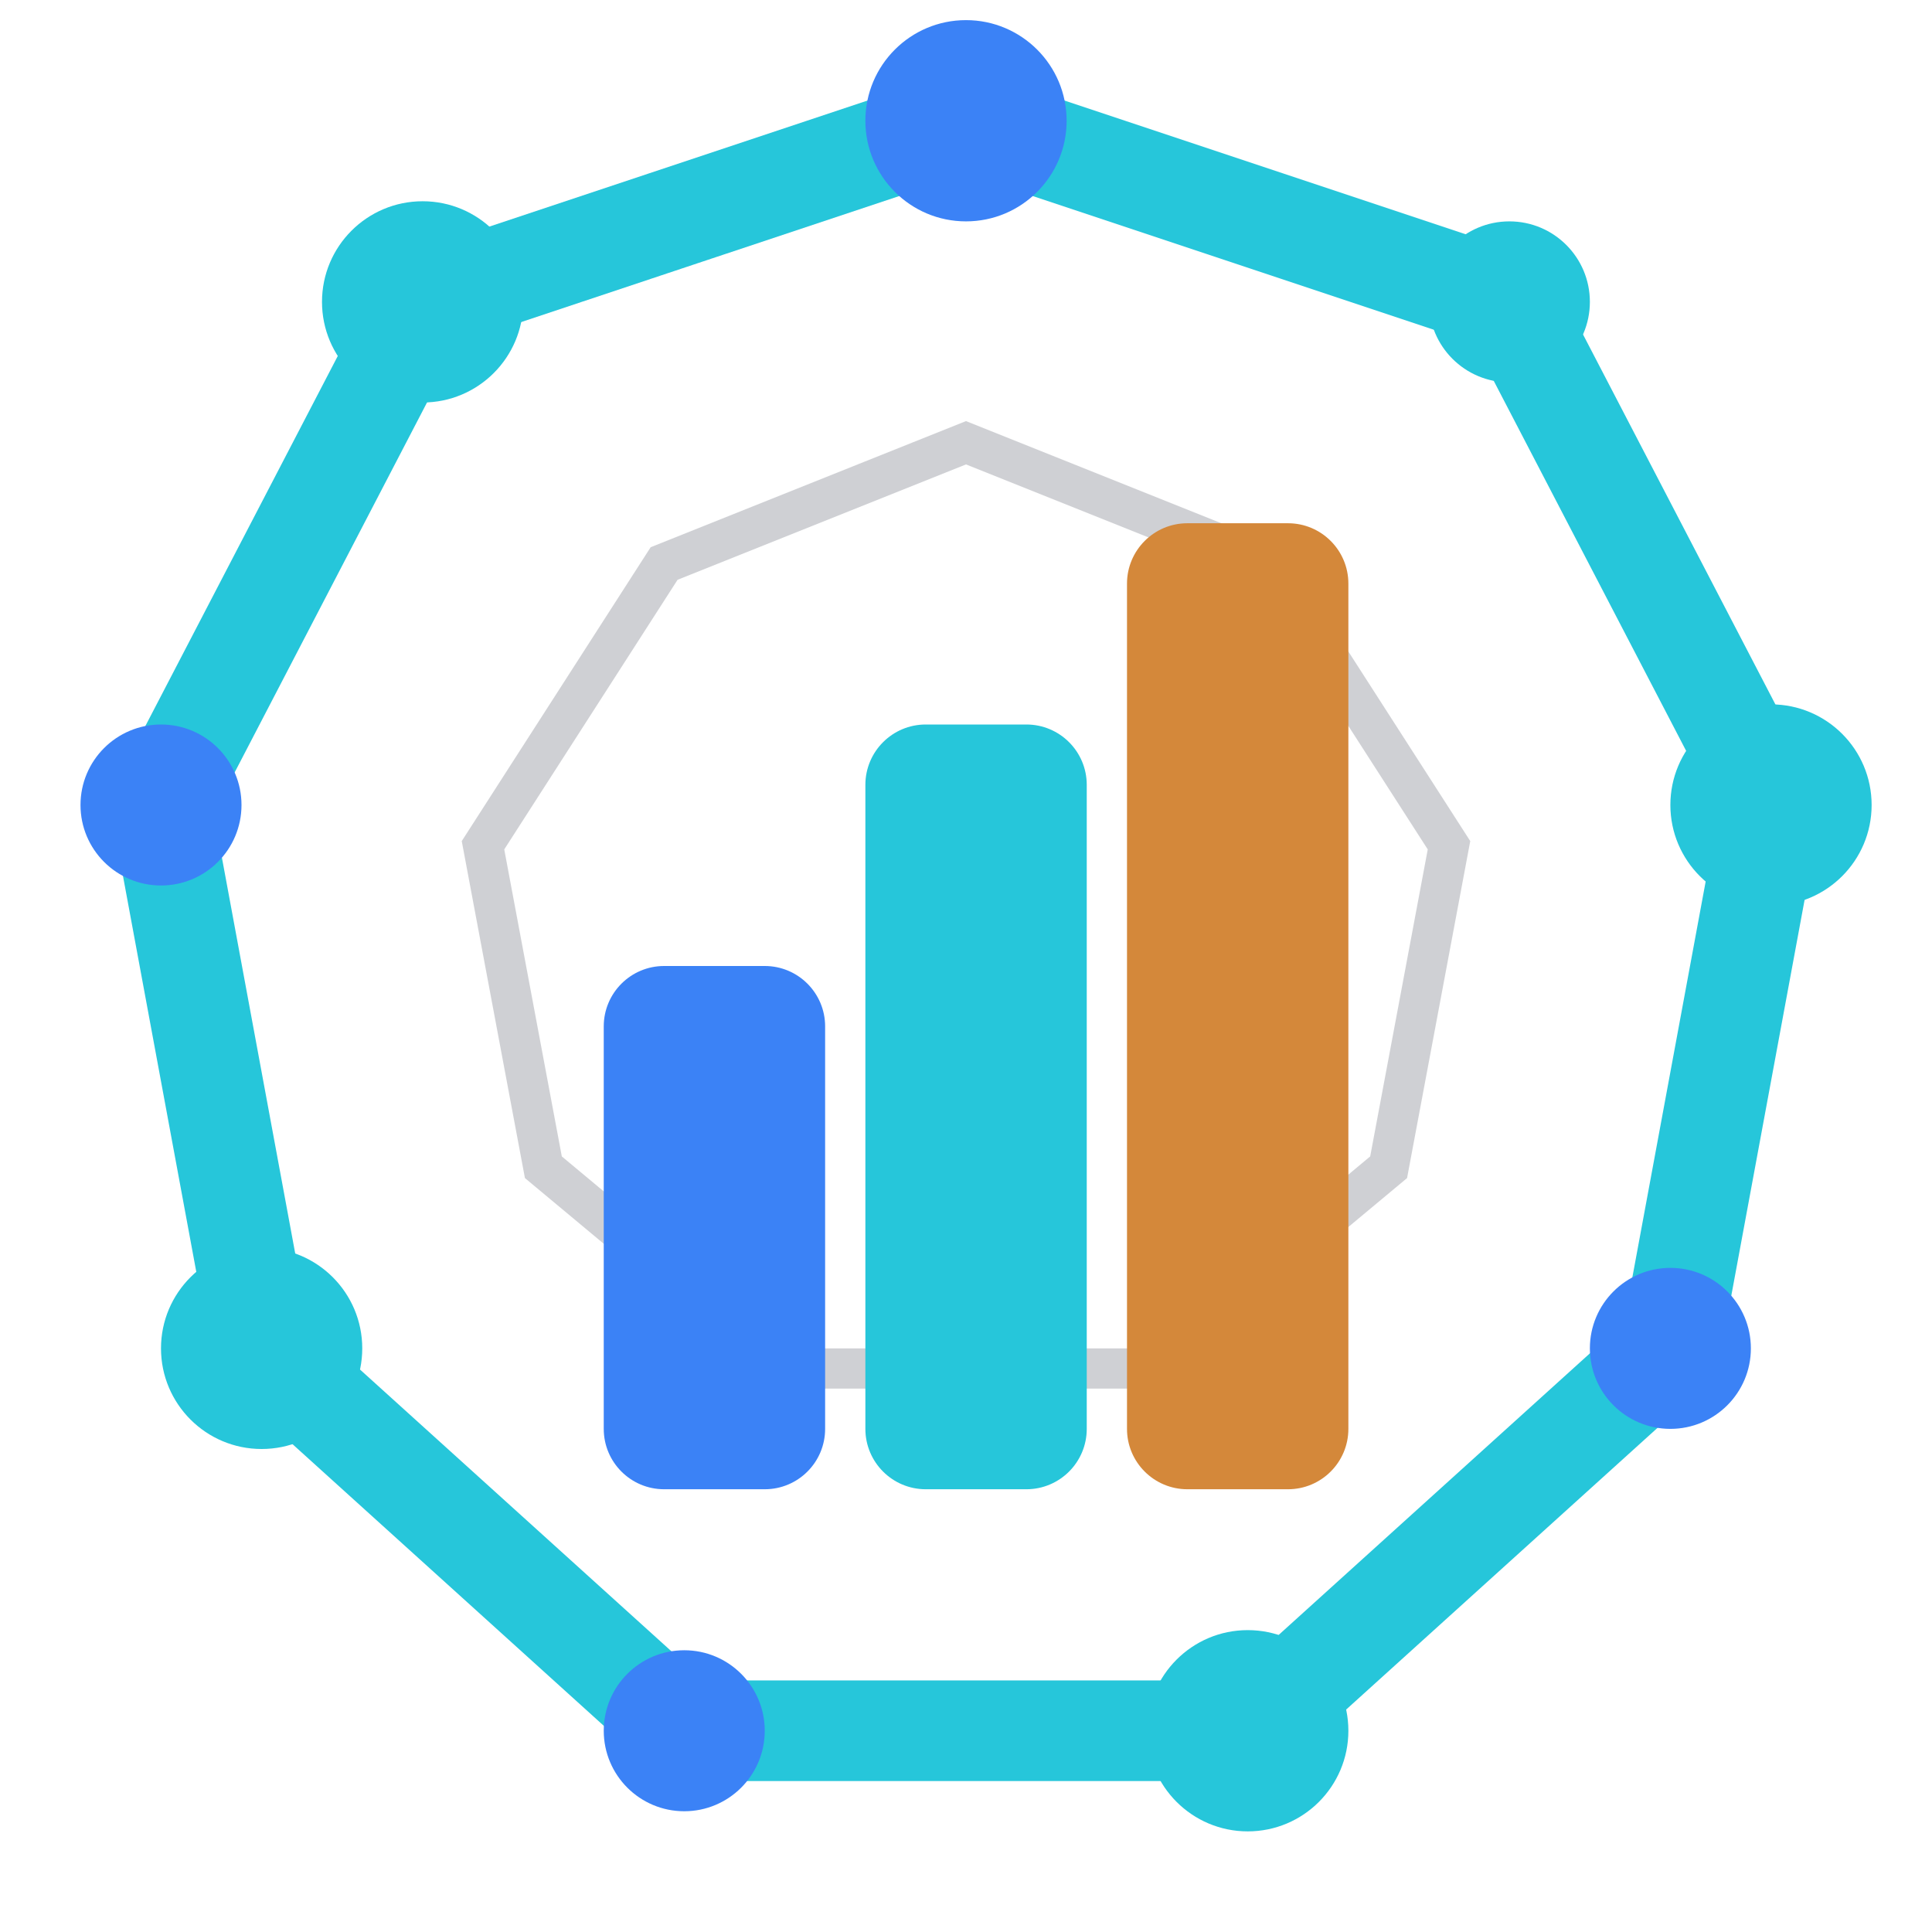
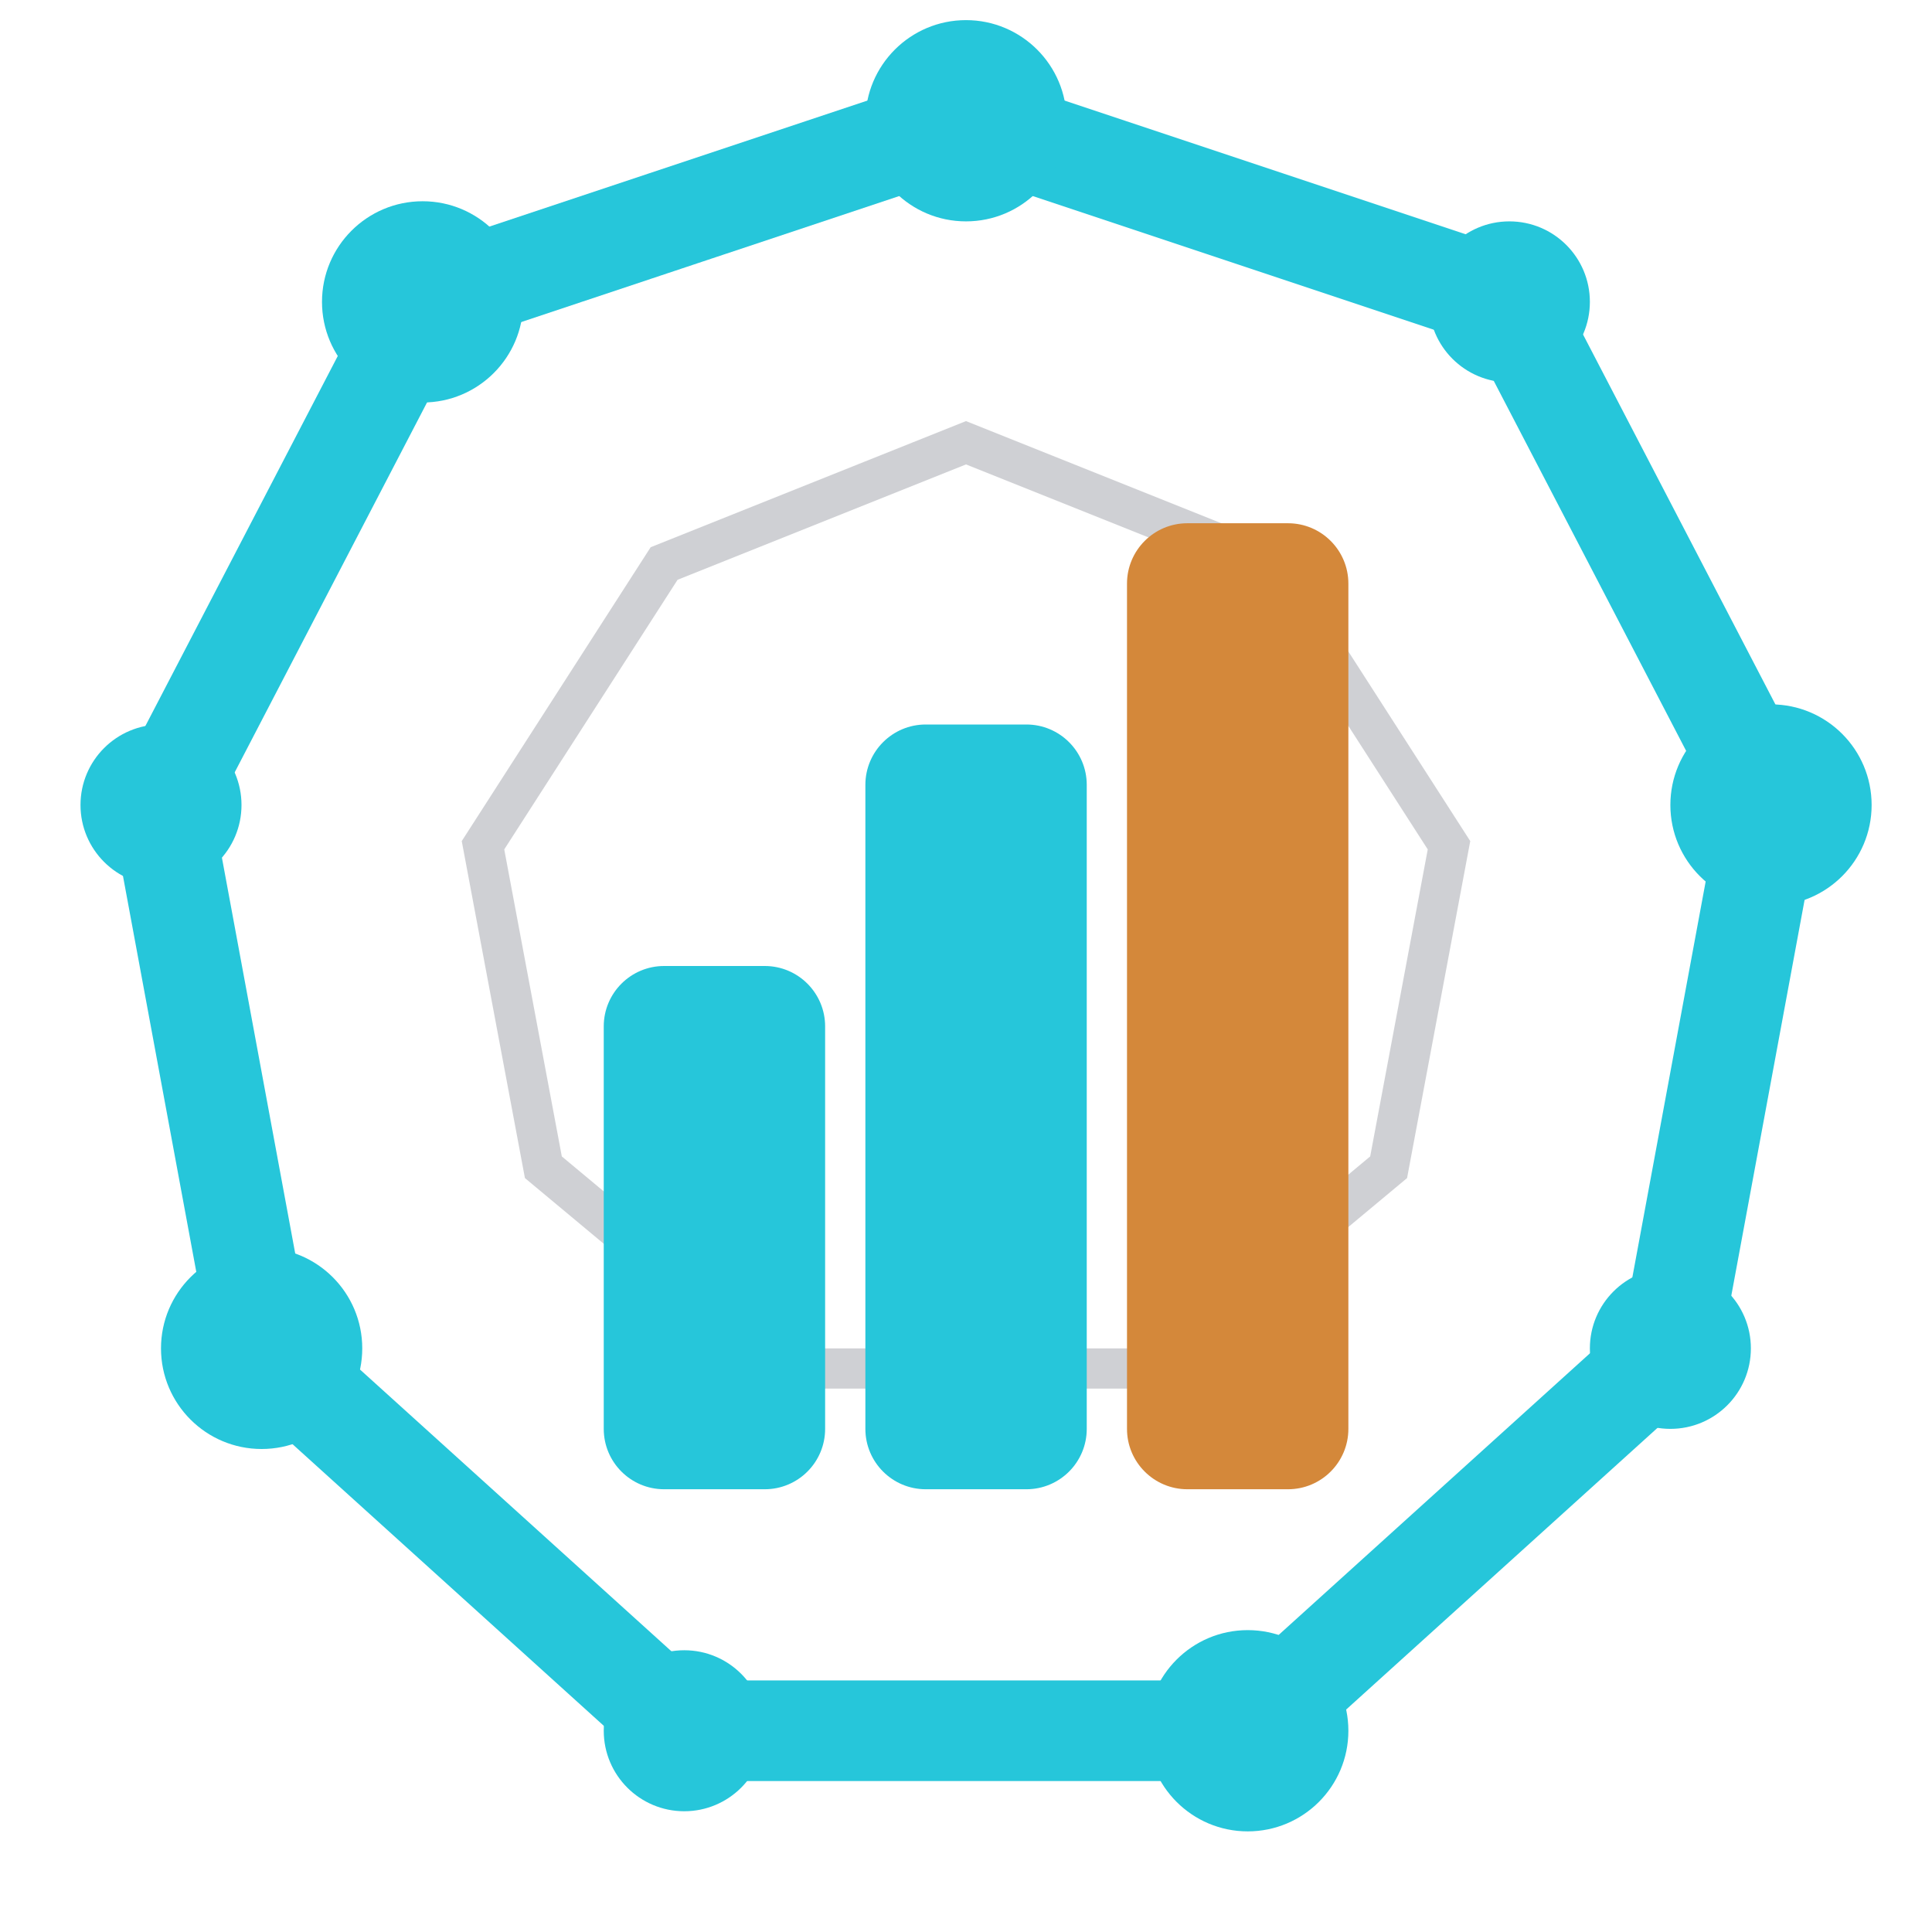
<svg xmlns="http://www.w3.org/2000/svg" viewBox="0 0 48 48">
  <polygon points="24,3 37.5,7.5 44,20 41.5,33.5 31,43 17,43 6.5,33.5 4,20 10.5,7.5" fill="none" stroke="#26C6DA" stroke-width="2.5" stroke-linejoin="round" />
-   <circle cx="24" cy="3" r="2.5" fill="#3B82F6" />
+   <circle cx="24" cy="3" r="2.5" fill="#26C6DA" />
  <circle cx="37.5" cy="7.5" r="2" fill="#26C6DA" />
  <circle cx="44" cy="20" r="2.5" fill="#26C6DA" />
-   <circle cx="41.5" cy="33.5" r="2" fill="#3B82F6" />
+   <circle cx="41.5" cy="33.5" r="2" fill="#26C6DA" />
  <circle cx="31" cy="43" r="2.5" fill="#26C6DA" />
-   <circle cx="17" cy="43" r="2" fill="#3B82F6" />
+   <circle cx="17" cy="43" r="2" fill="#26C6DA" />
  <circle cx="6.5" cy="33.5" r="2.5" fill="#26C6DA" />
-   <circle cx="4" cy="20" r="2" fill="#3B82F6" />
+   <circle cx="4" cy="20" r="2" fill="#26C6DA" />
  <circle cx="10.5" cy="7.5" r="2.5" fill="#26C6DA" />
  <polygon points="24,11 31.5,14 36,21 34.5,29 28.5,34 19.5,34 13.5,29 12,21 16.5,14" fill="none" stroke="#0F1629" stroke-width="1" opacity="0.2" />
-   <rect x="15" y="24" width="5.5" height="13" rx="1.5" fill="#3B82F6" />
+   <rect x="15" y="24" width="5.5" height="13" rx="1.5" fill="#26C6DA" />
  <rect x="21.5" y="18" width="5.5" height="19" rx="1.5" fill="#26C6DA" />
  <rect x="28" y="13" width="5.5" height="24" rx="1.5" fill="#D4883A" />
</svg>
